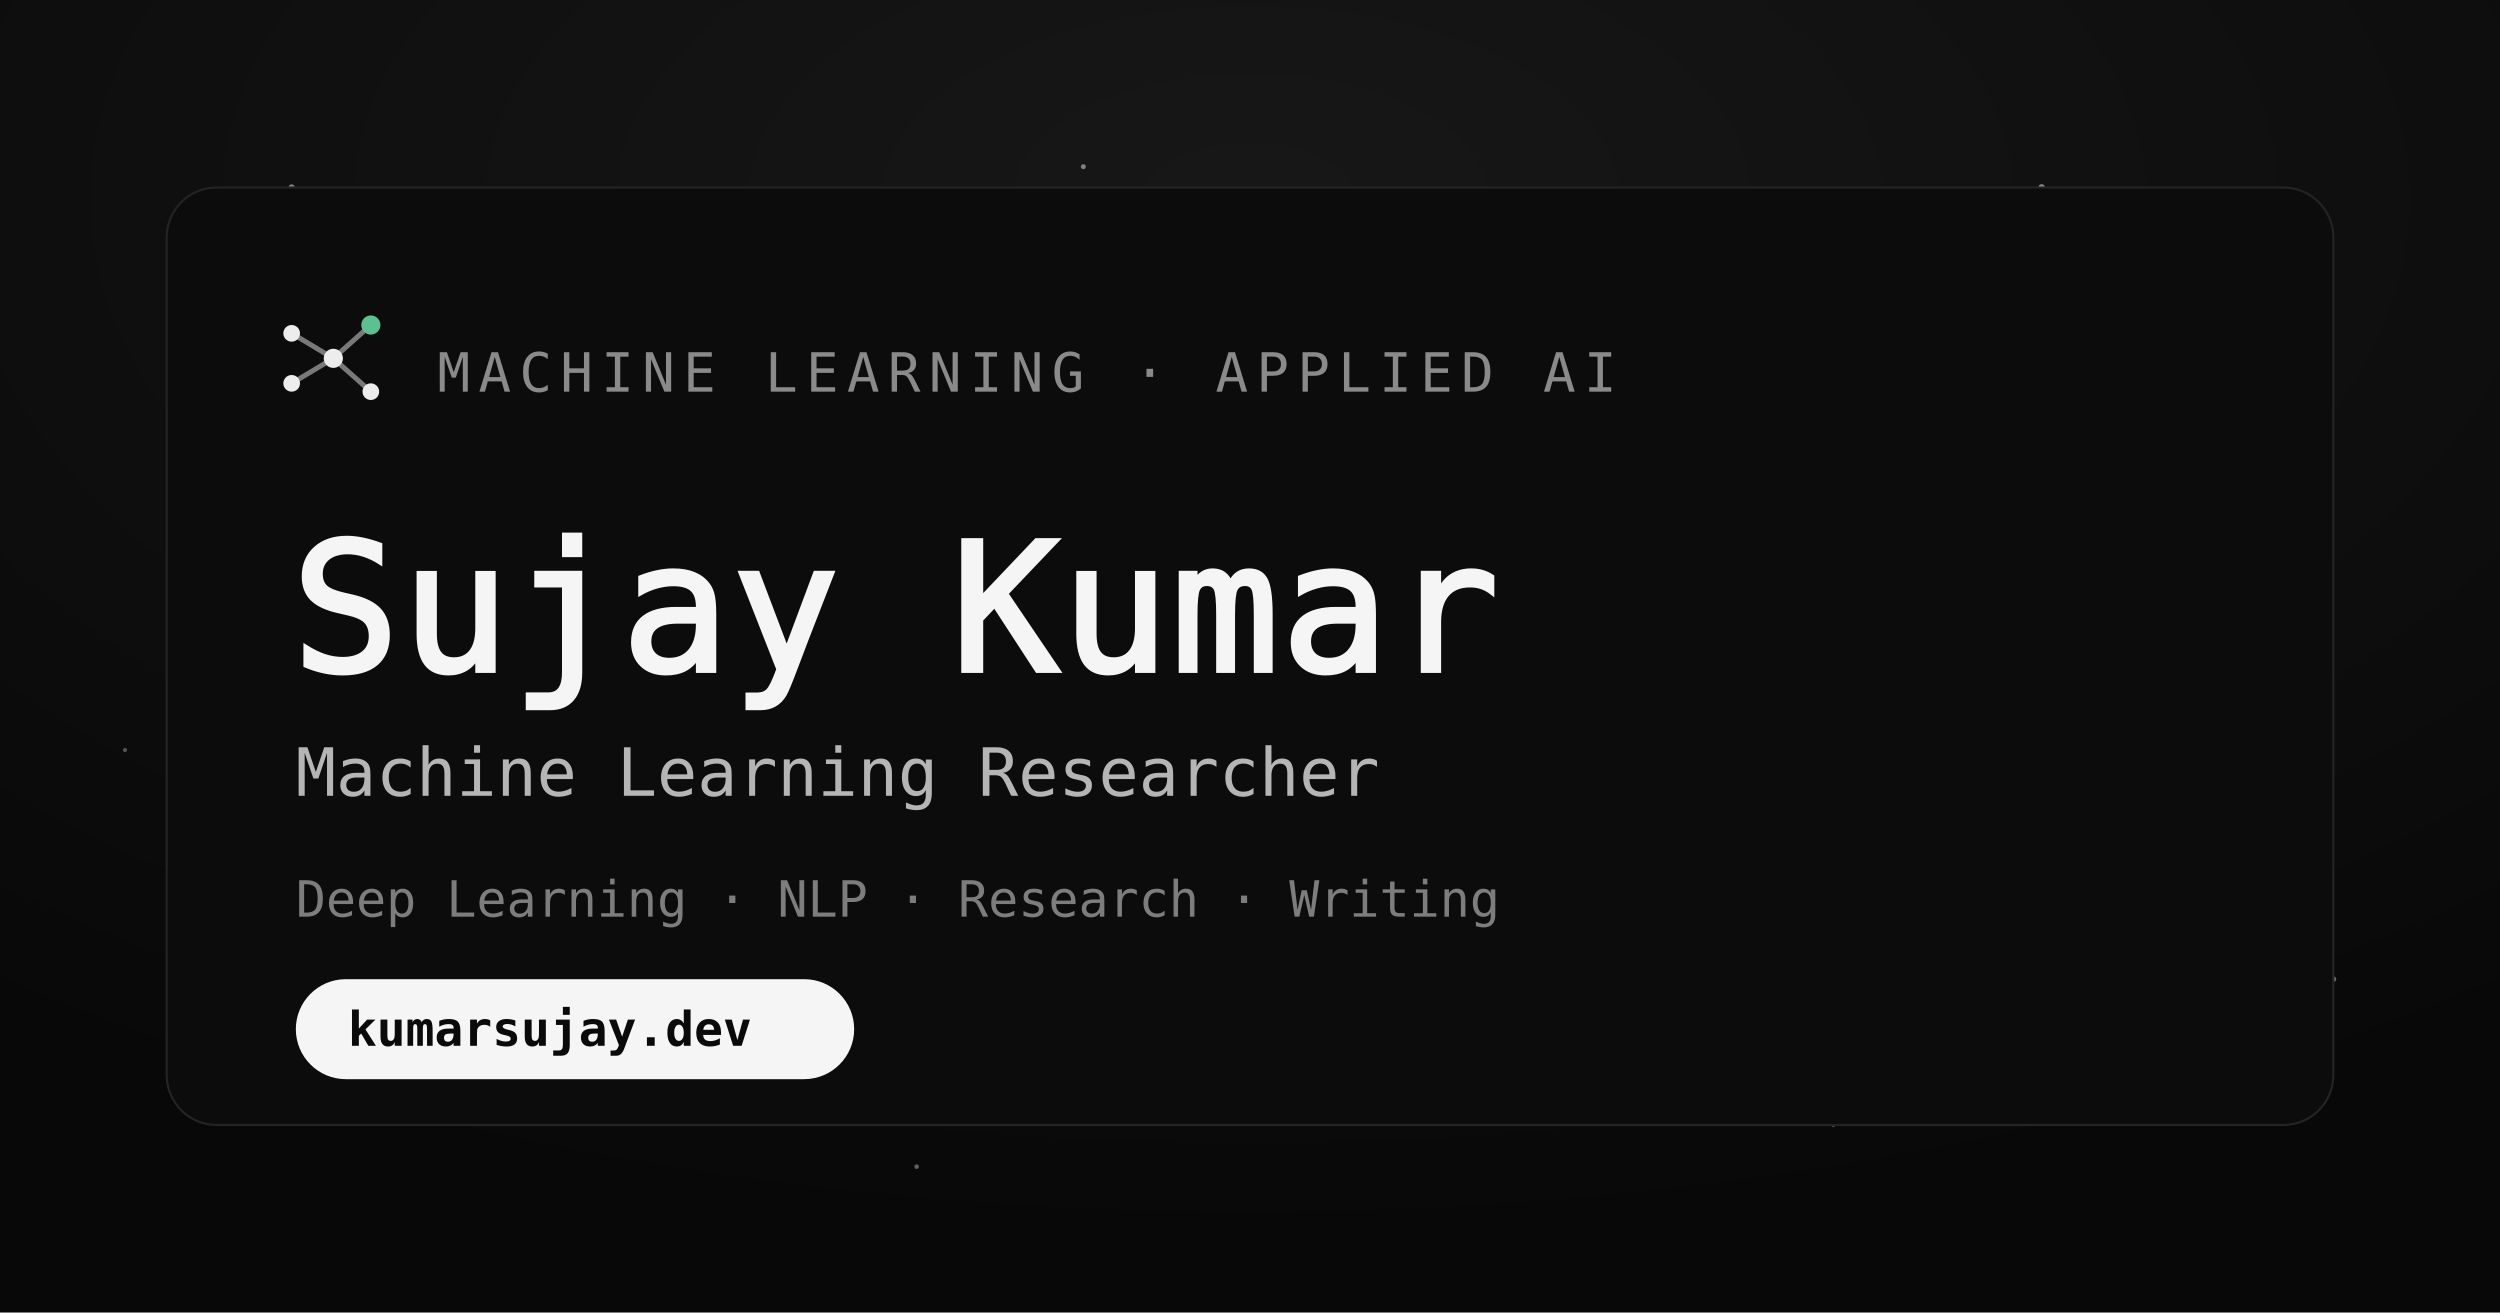
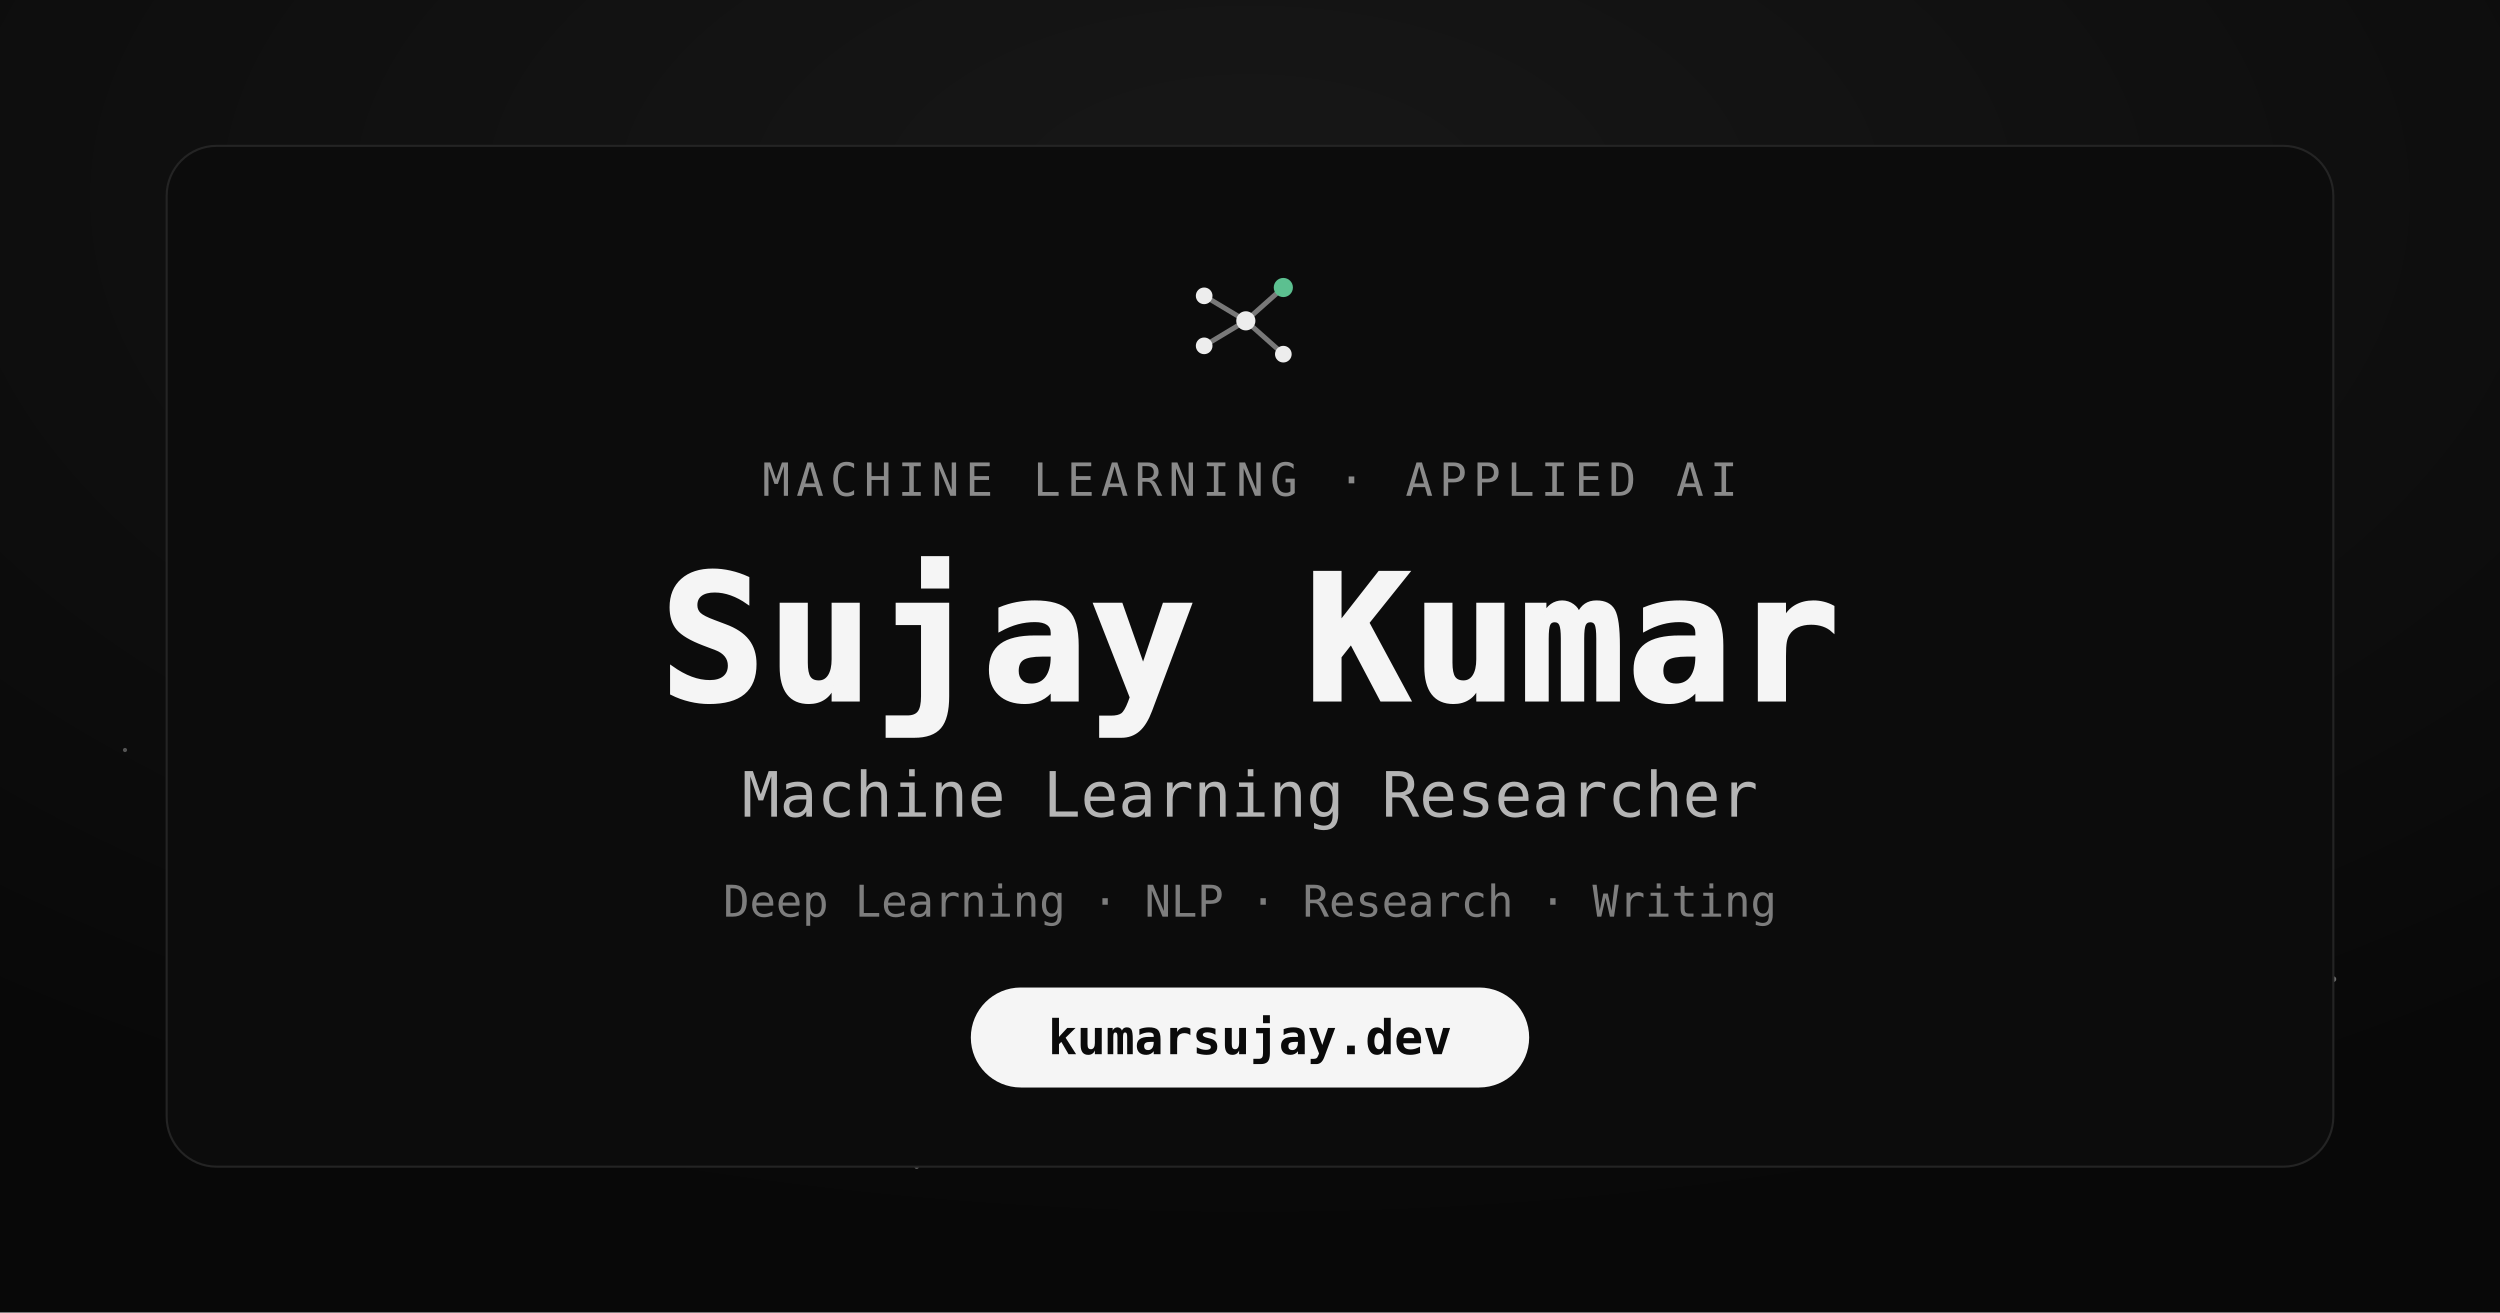
<svg xmlns="http://www.w3.org/2000/svg" width="1200" height="630" viewBox="0 0 1200 630" fill="none" role="img" aria-label="Sujay Kumar — Machine Learning Researcher">
  <rect width="1200" height="630" fill="#080808" />
  <rect x="0" y="0" width="1200" height="630" fill="url(#glow)" />
  <defs>
    <radialGradient id="glow" cx="0.5" cy="0.15" r="0.8">
      <stop offset="0" stop-color="#ffffff" stop-opacity="0.06" />
      <stop offset="1" stop-color="#ffffff" stop-opacity="0" />
    </radialGradient>
  </defs>
  <g fill="#ffffff">
    <circle cx="140" cy="90" r="1.5" opacity="0.5" />
    <circle cx="300" cy="150" r="1" opacity="0.35" />
    <circle cx="520" cy="80" r="1.2" opacity="0.45" />
    <circle cx="720" cy="140" r="1" opacity="0.3" />
    <circle cx="980" cy="90" r="1.6" opacity="0.5" />
    <circle cx="1080" cy="220" r="1" opacity="0.35" />
    <circle cx="1120" cy="470" r="1.4" opacity="0.4" />
    <circle cx="880" cy="540" r="1" opacity="0.3" />
    <circle cx="220" cy="520" r="1.3" opacity="0.4" />
    <circle cx="60" cy="360" r="1" opacity="0.3" />
    <circle cx="440" cy="560" r="1.1" opacity="0.35" />
    <circle cx="640" cy="500" r="1" opacity="0.3" />
  </g>
-   <rect x="80" y="90" width="1040" height="450" rx="24" fill="#0c0c0c" stroke="#242424" />
-   <g transform="translate(140,150)">
+   <rect x="80" y="70" width="1040" height="490" rx="24" fill="#0c0c0c" stroke="#242424" />
+   <g transform="translate(578,132)">
    <g stroke="#d4d4d4" stroke-width="2.4" stroke-linecap="round" opacity="0.55">
      <line x1="0" y1="10" x2="20" y2="22" />
      <line x1="0" y1="34" x2="20" y2="22" />
      <line x1="20" y1="22" x2="38" y2="6" />
      <line x1="20" y1="22" x2="38" y2="38" />
    </g>
    <g fill="#ededed">
      <circle cx="0" cy="10" r="4" />
      <circle cx="0" cy="34" r="4" />
      <circle cx="20" cy="22" r="4.6" />
      <circle cx="38" cy="38" r="4" />
    </g>
    <circle cx="38" cy="6" r="4.6" fill="#5cc090" />
  </g>
-   <text x="210" y="188" fill="#8a8a8a" font-size="26" letter-spacing="4" font-family="ui-monospace, 'JetBrains Mono', SFMono-Regular, Menlo, monospace">
+   <text x="600" y="238" text-anchor="middle" fill="#8a8a8a" font-size="22" letter-spacing="3" font-family="ui-monospace, 'JetBrains Mono', SFMono-Regular, Menlo, monospace">
    MACHINE LEARNING · APPLIED AI
  </text>
-   <text x="140" y="322" fill="#f5f5f5" stroke="#f5f5f5" stroke-width="2" font-size="86" letter-spacing="1" font-family="monospace, 'JetBrains Mono', ui-monospace, Menlo">
+   <text x="600" y="336" text-anchor="middle" fill="#f5f5f5" stroke="#f5f5f5" stroke-width="1.5" font-size="84" font-weight="700" letter-spacing="1" font-family="monospace, 'JetBrains Mono', ui-monospace, Menlo">
    Sujay Kumar
  </text>
-   <text x="142" y="382" fill="#b5b5b5" font-size="32" font-family="monospace, 'JetBrains Mono', ui-monospace, Menlo">
+   <text x="600" y="392" text-anchor="middle" fill="#b5b5b5" font-size="30" font-family="monospace, 'JetBrains Mono', ui-monospace, Menlo">
    Machine Learning Researcher
  </text>
-   <text x="142" y="440" fill="#7d7d7d" font-size="24" font-family="monospace, 'JetBrains Mono', ui-monospace, Menlo">
+   <text x="600" y="440" text-anchor="middle" fill="#7d7d7d" font-size="21" font-family="monospace, 'JetBrains Mono', ui-monospace, Menlo">
    Deep Learning · NLP · Research · Writing
  </text>
-   <rect x="142" y="470" width="268" height="48" rx="24" fill="#f5f5f5" />
-   <text x="167" y="502" fill="#0a0a0a" font-size="23" font-weight="600" font-family="monospace, 'JetBrains Mono', ui-monospace, Menlo">
+   <rect x="466" y="474" width="268" height="48" rx="24" fill="#f5f5f5" />
+   <text x="600" y="506" text-anchor="middle" fill="#0a0a0a" font-size="23" font-weight="600" font-family="monospace, 'JetBrains Mono', ui-monospace, Menlo">
    kumarsujay.dev
  </text>
</svg>
